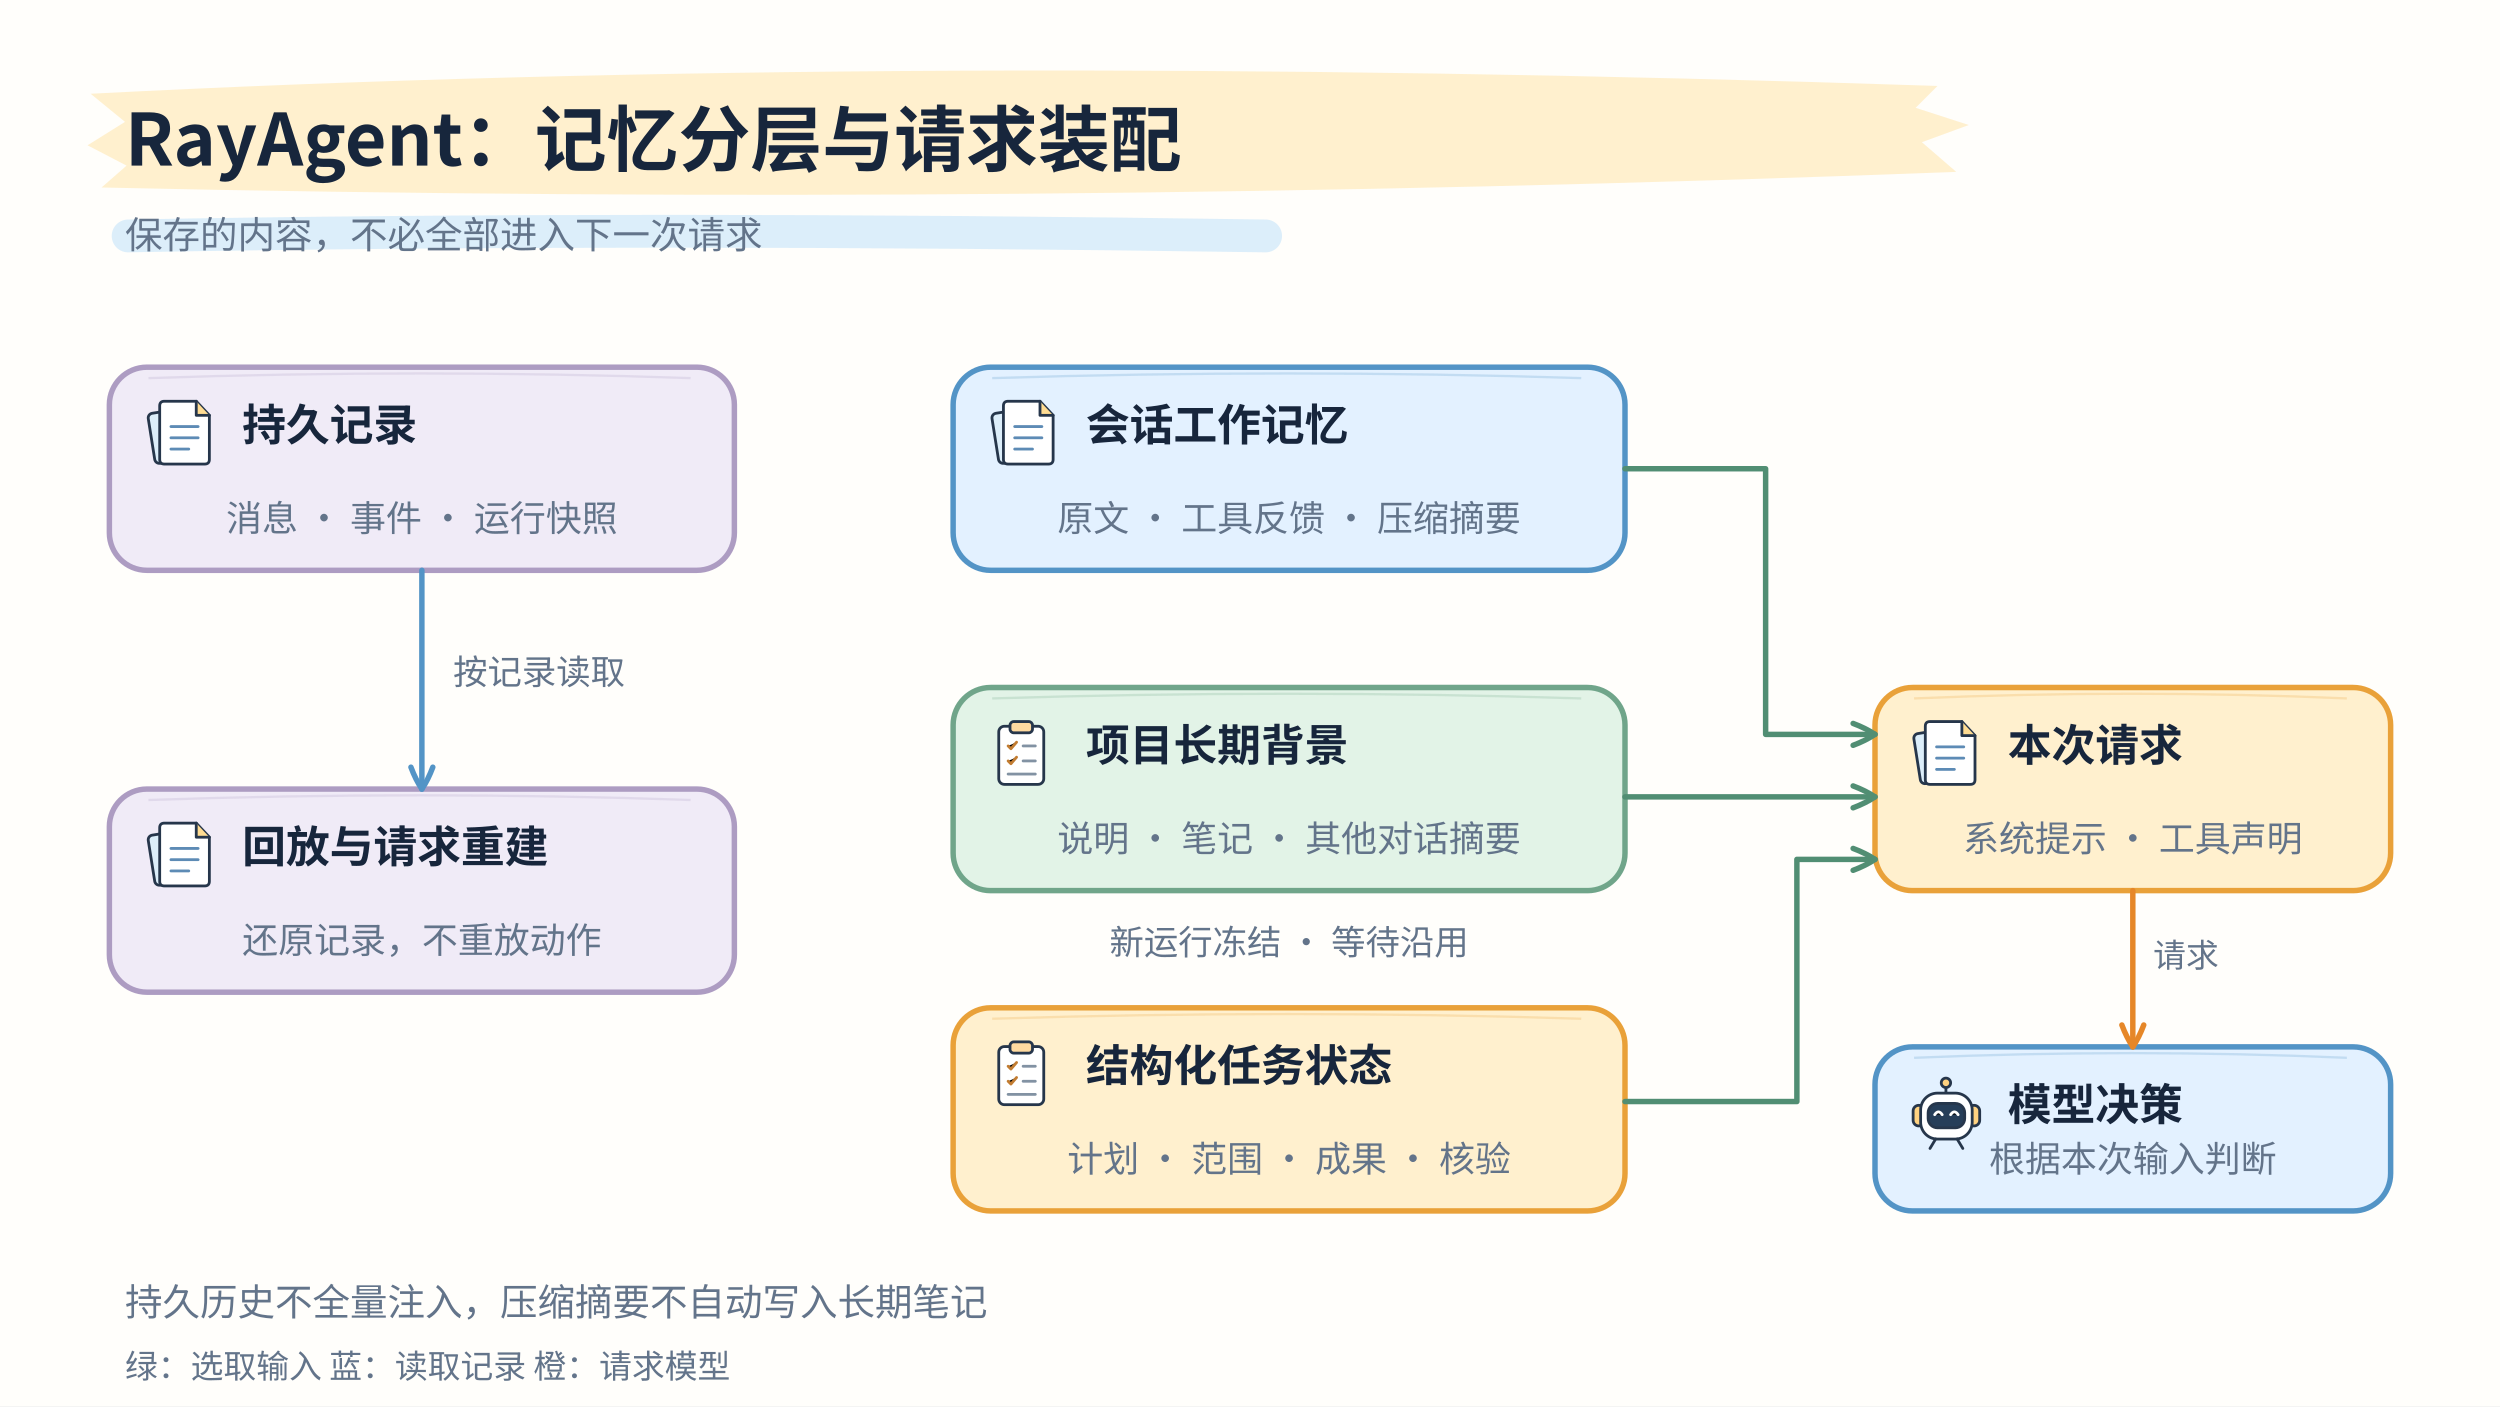
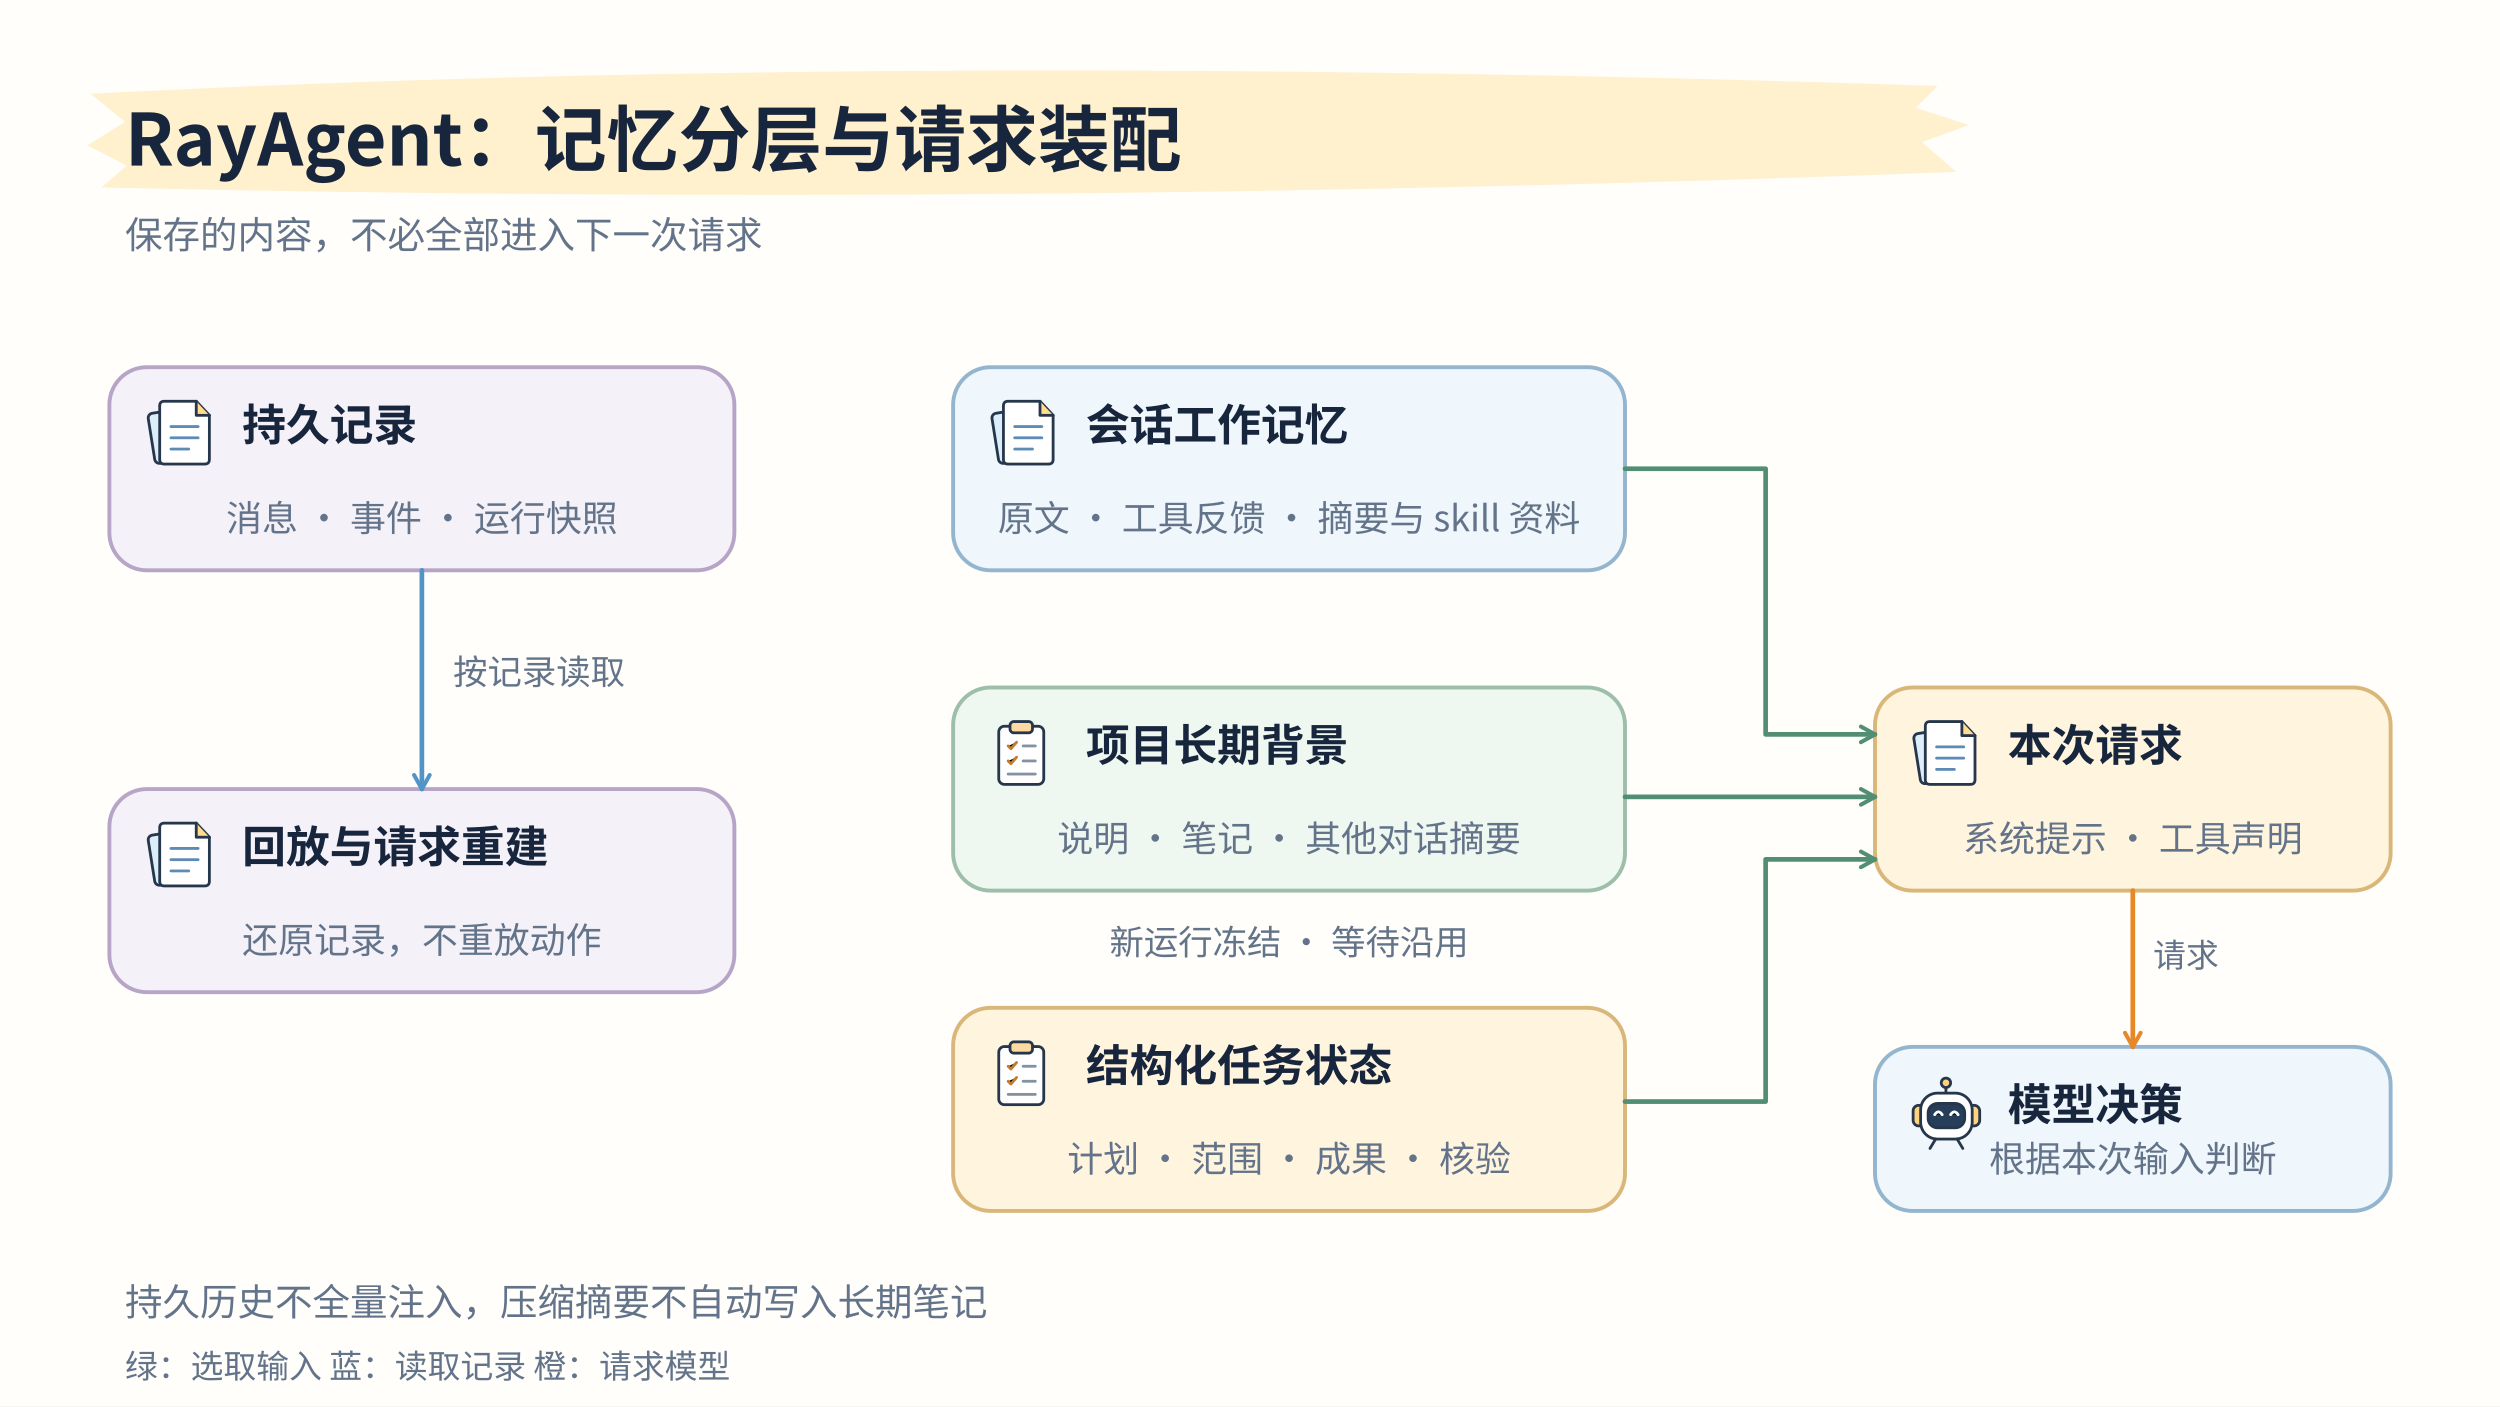
- <svg xmlns="http://www.w3.org/2000/svg" width="1600" height="900" viewBox="0 0 1600 900" role="img" aria-labelledby="title desc">
+ <svg xmlns="http://www.w3.org/2000/svg" width="1600" height="900" viewBox="0 0 1600 900" role="img" aria-labelledby="title desc" data-generator="fireworks-tech-graph" data-quality-profile="showcase">
  <style>text {font-family:'PingFang SC','Hiragino Sans GB','Noto Sans CJK SC','Noto Sans SC','Source Han Sans SC','Songti SC','Microsoft YaHei','Helvetica Neue',Helvetica,Arial,sans-serif;fill:#17263c} .sub {fill:#63748a}</style>
  <defs>
-     <marker id="arrow-orange" markerUnits="userSpaceOnUse" markerWidth="20" markerHeight="20" refX="17" refY="10" orient="auto">
-       <path d="M3 3Q11 6 17 10Q11 14 3 17" fill="none" stroke="#e68728" stroke-width="3.5" stroke-linecap="round" stroke-linejoin="round" />
+     <marker id="arrow-orange" markerUnits="userSpaceOnUse" markerWidth="14" markerHeight="14" refX="12" refY="7" orient="auto">
+       <path d="M3 2L12 7L3 12" fill="none" stroke="#e68728" stroke-width="2.6" stroke-linecap="round" stroke-linejoin="round" />
    </marker>
-     <marker id="arrow-blue" markerUnits="userSpaceOnUse" markerWidth="20" markerHeight="20" refX="17" refY="10" orient="auto">
-       <path d="M3 3Q11 6 17 10Q11 14 3 17" fill="none" stroke="#5394c6" stroke-width="3.5" stroke-linecap="round" stroke-linejoin="round" />
+     <marker id="arrow-blue" markerUnits="userSpaceOnUse" markerWidth="14" markerHeight="14" refX="12" refY="7" orient="auto">
+       <path d="M3 2L12 7L3 12" fill="none" stroke="#5394c6" stroke-width="2.6" stroke-linecap="round" stroke-linejoin="round" />
    </marker>
-     <marker id="arrow-green" markerUnits="userSpaceOnUse" markerWidth="20" markerHeight="20" refX="17" refY="10" orient="auto">
-       <path d="M3 3Q11 6 17 10Q11 14 3 17" fill="none" stroke="#518e73" stroke-width="3.5" stroke-linecap="round" stroke-linejoin="round" />
+     <marker id="arrow-green" markerUnits="userSpaceOnUse" markerWidth="14" markerHeight="14" refX="12" refY="7" orient="auto">
+       <path d="M3 2L12 7L3 12" fill="none" stroke="#518e73" stroke-width="2.6" stroke-linecap="round" stroke-linejoin="round" />
    </marker>
-     <marker id="arrow-purple" markerUnits="userSpaceOnUse" markerWidth="20" markerHeight="20" refX="17" refY="10" orient="auto">
-       <path d="M3 3Q11 6 17 10Q11 14 3 17" fill="none" stroke="#9980b5" stroke-width="3.5" stroke-linecap="round" stroke-linejoin="round" />
+     <marker id="arrow-purple" markerUnits="userSpaceOnUse" markerWidth="14" markerHeight="14" refX="12" refY="7" orient="auto">
+       <path d="M3 2L12 7L3 12" fill="none" stroke="#9980b5" stroke-width="2.6" stroke-linecap="round" stroke-linejoin="round" />
    </marker>
-     <marker id="arrow-red" markerUnits="userSpaceOnUse" markerWidth="20" markerHeight="20" refX="17" refY="10" orient="auto">
-       <path d="M3 3Q11 6 17 10Q11 14 3 17" fill="none" stroke="#c66968" stroke-width="3.5" stroke-linecap="round" stroke-linejoin="round" />
+     <marker id="arrow-red" markerUnits="userSpaceOnUse" markerWidth="14" markerHeight="14" refX="12" refY="7" orient="auto">
+       <path d="M3 2L12 7L3 12" fill="none" stroke="#c66968" stroke-width="2.6" stroke-linecap="round" stroke-linejoin="round" />
    </marker>
  </defs>
  <rect width="1600" height="900" fill="#fffefb" data-graph-role="background" />
  <path d="M58 60Q580 33 1240 55L1226 69L1260 80L1230 91L1252 110Q650 133 65 120L81 106L56 93L80 78Z" fill="#fff0ce" data-graph-role="decoration" />
-   <text x="80" y="106" font-size="46" text-anchor="start" font-weight="700" class="">RayAgent：记忆分层与请求装配</text>
-   <path d="M82 151Q410 145 810 151" stroke="#dceefa" stroke-width="21" stroke-linecap="round" data-graph-role="decoration" />
-   <text x="80" y="159" font-size="24" text-anchor="start" font-weight="400" class="sub">保存的内容，不必全部进入下一次请求</text>
-   <rect id="events" data-graph-role="node" x="70" y="235" width="400" height="130" rx="24" fill="#f0ebf7" stroke="#ad9cc2" stroke-width="3.5" />
-   <path data-graph-role="decoration" d="M95 242Q270.0 236 442 242" fill="none" stroke="#ad9cc2" stroke-width="1.5" opacity=".23" />
+   <text x="80" y="106" font-size="46" text-anchor="start" font-weight="700" class="" data-graph-role="label">RayAgent：记忆分层与请求装配</text>
+   <text x="80" y="159" font-size="24" text-anchor="start" font-weight="400" class="sub" data-graph-role="label">保存的内容，不必全部进入下一次请求</text>
+   <rect id="events" data-graph-role="node" x="70" y="235" width="400" height="130" rx="24" fill="#f5f1f9" stroke="#b6a5c7" stroke-width="2.5" />
  <g transform="translate(92 255) scale(0.6)" stroke="#26364b" stroke-width="3" stroke-linecap="round" stroke-linejoin="round" data-graph-role="decoration">
    <rect x="8" y="13" width="42" height="54" rx="5" fill="#dceefa" transform="rotate(-9 29 40)" />
    <path d="M22 3H56L70 18V65Q70 70 65 70H22Q17 70 17 65V8Q17 3 22 3Z" fill="#fff" />
    <path d="M56 3V18H70" fill="#ffdc92" />
    <path d="M29 30H58M29 42H58M29 54H48" stroke="#5d8bb5" />
  </g>
-   <text x="155" y="282" font-size="28" text-anchor="start" font-weight="700" class="">持久记录</text>
-   <text x="270.0" y="340" font-size="23" text-anchor="middle" font-weight="400" class="sub">消息 · 事件 · 运行快照</text>
-   <rect id="replay" data-graph-role="node" x="70" y="505" width="400" height="130" rx="24" fill="#f0ebf7" stroke="#ad9cc2" stroke-width="3.5" />
-   <path data-graph-role="decoration" d="M95 512Q270.0 506 442 512" fill="none" stroke="#ad9cc2" stroke-width="1.5" opacity=".23" />
+   <text x="155" y="282" font-size="28" text-anchor="start" font-weight="700" class="" data-graph-role="decoration" data-owner="events">持久记录</text>
+   <text x="270.0" y="340" font-size="23" text-anchor="middle" font-weight="400" class="sub" data-graph-role="decoration" data-owner="events">消息 · 事件 · 运行快照</text>
+   <rect id="replay" data-graph-role="node" x="70" y="505" width="400" height="130" rx="24" fill="#f5f1f9" stroke="#b6a5c7" stroke-width="2.5" />
  <g transform="translate(92 525) scale(0.6)" stroke="#26364b" stroke-width="3" stroke-linecap="round" stroke-linejoin="round" data-graph-role="decoration">
    <rect x="8" y="13" width="42" height="54" rx="5" fill="#dceefa" transform="rotate(-9 29 40)" />
    <path d="M22 3H56L70 18V65Q70 70 65 70H22Q17 70 17 65V8Q17 3 22 3Z" fill="#fff" />
    <path d="M56 3V18H70" fill="#ffdc92" />
    <path d="M29 30H58M29 42H58M29 54H48" stroke="#5d8bb5" />
  </g>
-   <text x="155" y="552" font-size="28" text-anchor="start" font-weight="700" class="">回放与请求重建</text>
-   <text x="270.0" y="610" font-size="23" text-anchor="middle" font-weight="400" class="sub">还原记录，不重放动作</text>
-   <rect id="working" data-graph-role="node" x="610" y="235" width="430" height="130" rx="24" fill="#e3f1ff" stroke="#5394c6" stroke-width="3.5" />
-   <path data-graph-role="decoration" d="M635 242Q825.0 236 1012 242" fill="none" stroke="#5394c6" stroke-width="1.5" opacity=".23" />
+   <text x="155" y="552" font-size="28" text-anchor="start" font-weight="700" class="" data-graph-role="decoration" data-owner="replay">回放与请求重建</text>
+   <text x="270.0" y="610" font-size="23" text-anchor="middle" font-weight="400" class="sub" data-graph-role="decoration" data-owner="replay">还原记录，不重放动作</text>
+   <rect id="working" data-graph-role="node" x="610" y="235" width="430" height="130" rx="24" fill="#eff6fc" stroke="#94b5ce" stroke-width="2.5" />
  <g transform="translate(632 255) scale(0.6)" stroke="#26364b" stroke-width="3" stroke-linecap="round" stroke-linejoin="round" data-graph-role="decoration">
    <rect x="8" y="13" width="42" height="54" rx="5" fill="#dceefa" transform="rotate(-9 29 40)" />
    <path d="M22 3H56L70 18V65Q70 70 65 70H22Q17 70 17 65V8Q17 3 22 3Z" fill="#fff" />
    <path d="M56 3V18H70" fill="#ffdc92" />
    <path d="M29 30H58M29 42H58M29 54H48" stroke="#5d8bb5" />
  </g>
-   <text x="695" y="282" font-size="28" text-anchor="start" font-weight="700" class="">会话工作记忆</text>
-   <text x="825.0" y="340" font-size="23" text-anchor="middle" font-weight="400" class="sub">原文 · 工具反馈 · 压缩摘要</text>
-   <rect id="project" data-graph-role="node" x="610" y="440" width="430" height="130" rx="24" fill="#e2f3e7" stroke="#70a58a" stroke-width="3.5" />
-   <path data-graph-role="decoration" d="M635 447Q825.0 441 1012 447" fill="none" stroke="#70a58a" stroke-width="1.5" opacity=".23" />
+   <text x="695" y="282" font-size="28" text-anchor="start" font-weight="700" class="" data-graph-role="decoration" data-owner="working">会话工作记忆</text>
+   <text x="825.0" y="340" font-size="23" text-anchor="middle" font-weight="400" class="sub" data-graph-role="decoration" data-owner="working">原文 · 工具反馈 · 摘要与 skill 资料</text>
+   <rect id="project" data-graph-role="node" x="610" y="440" width="430" height="130" rx="24" fill="#eef7f0" stroke="#9dbfa9" stroke-width="2.5" />
  <g transform="translate(632 460) scale(0.6)" stroke="#26364b" stroke-width="3" stroke-linecap="round" stroke-linejoin="round" data-graph-role="decoration">
    <rect x="12" y="8" width="48" height="62" rx="6" fill="#fff" />
    <rect x="24" y="3" width="24" height="12" rx="4" fill="#ffdaa0" />
    <path d="M22 29L25 32L31 25M22 45L25 48L31 41" stroke="#c27c31" />
    <path d="M38 29H51M38 45H51M22 59H51" stroke="#8292a3" />
  </g>
-   <text x="695" y="487" font-size="28" text-anchor="start" font-weight="700" class="">项目长期背景</text>
-   <text x="825.0" y="545" font-size="23" text-anchor="middle" font-weight="400" class="sub">说明 · 笔记 · 其他对话摘要</text>
-   <rect id="state" data-graph-role="node" x="610" y="645" width="430" height="130" rx="24" fill="#fff0ce" stroke="#e9a139" stroke-width="3.5" />
-   <path data-graph-role="decoration" d="M635 652Q825.0 646 1012 652" fill="none" stroke="#e9a139" stroke-width="1.5" opacity=".23" />
+   <text x="695" y="487" font-size="28" text-anchor="start" font-weight="700" class="" data-graph-role="decoration" data-owner="project">项目长期背景</text>
+   <text x="825.0" y="545" font-size="23" text-anchor="middle" font-weight="400" class="sub" data-graph-role="decoration" data-owner="project">说明 · 笔记 · 其他对话摘要</text>
+   <rect id="state" data-graph-role="node" x="610" y="645" width="430" height="130" rx="24" fill="#fff5df" stroke="#d9b779" stroke-width="2.5" />
  <g transform="translate(632 665) scale(0.6)" stroke="#26364b" stroke-width="3" stroke-linecap="round" stroke-linejoin="round" data-graph-role="decoration">
    <rect x="12" y="8" width="48" height="62" rx="6" fill="#fff" />
    <rect x="24" y="3" width="24" height="12" rx="4" fill="#ffdaa0" />
    <path d="M22 29L25 32L31 25M22 45L25 48L31 41" stroke="#c27c31" />
    <path d="M38 29H51M38 45H51M22 59H51" stroke="#8292a3" />
  </g>
-   <text x="695" y="692" font-size="28" text-anchor="start" font-weight="700" class="">结构化任务状态</text>
-   <text x="825.0" y="750" font-size="23" text-anchor="middle" font-weight="400" class="sub">计划 · 范围 · 成果 · 核验</text>
-   <rect id="request" data-graph-role="node" x="1200" y="440" width="330" height="130" rx="24" fill="#fff0ce" stroke="#e9a139" stroke-width="3.5" />
-   <path data-graph-role="decoration" d="M1225 447Q1365.0 441 1502 447" fill="none" stroke="#e9a139" stroke-width="1.5" opacity=".23" />
+   <text x="695" y="692" font-size="28" text-anchor="start" font-weight="700" class="" data-graph-role="decoration" data-owner="state">结构化任务状态</text>
+   <text x="825.0" y="750" font-size="23" text-anchor="middle" font-weight="400" class="sub" data-graph-role="decoration" data-owner="state">计划 · 范围 · 成果 · 核验</text>
+   <rect id="request" data-graph-role="node" x="1200" y="440" width="330" height="130" rx="24" fill="#fff5df" stroke="#d9b779" stroke-width="2.5" />
  <g transform="translate(1222 460) scale(0.6)" stroke="#26364b" stroke-width="3" stroke-linecap="round" stroke-linejoin="round" data-graph-role="decoration">
    <rect x="8" y="13" width="42" height="54" rx="5" fill="#dceefa" transform="rotate(-9 29 40)" />
    <path d="M22 3H56L70 18V65Q70 70 65 70H22Q17 70 17 65V8Q17 3 22 3Z" fill="#fff" />
    <path d="M56 3V18H70" fill="#ffdc92" />
    <path d="M29 30H58M29 42H58M29 54H48" stroke="#5d8bb5" />
  </g>
-   <text x="1285" y="487" font-size="28" text-anchor="start" font-weight="700" class="">本次请求</text>
-   <text x="1365.0" y="545" font-size="23" text-anchor="middle" font-weight="400" class="sub">系统提示 · 工具声明</text>
-   <rect id="model" data-graph-role="node" x="1200" y="670" width="330" height="105" rx="24" fill="#e3f1ff" stroke="#5394c6" stroke-width="3.5" />
-   <path data-graph-role="decoration" d="M1225 677Q1365.0 671 1502 677" fill="none" stroke="#5394c6" stroke-width="1.5" opacity=".23" />
+   <text x="1285" y="487" font-size="28" text-anchor="start" font-weight="700" class="" data-graph-role="decoration" data-owner="request">本次请求</text>
+   <text x="1365.0" y="545" font-size="23" text-anchor="middle" font-weight="400" class="sub" data-graph-role="decoration" data-owner="request">系统提示 · 工具声明</text>
+   <rect id="model" data-graph-role="node" x="1200" y="670" width="330" height="105" rx="24" fill="#eff6fc" stroke="#94b5ce" stroke-width="2.5" />
  <g transform="translate(1222 690) scale(0.6)" stroke="#26364b" stroke-width="3" stroke-linecap="round" stroke-linejoin="round" data-graph-role="decoration">
    <path d="M39 16V7" />
    <circle cx="39" cy="5" r="5" fill="#ffd280" />
    <rect x="4" y="29" width="12" height="22" rx="6" fill="#ffd280" />
    <rect x="63" y="29" width="12" height="22" rx="6" fill="#ffd280" />
    <rect x="12" y="16" width="55" height="49" rx="18" fill="#fff" />
    <rect x="20" y="27" width="39" height="26" rx="10" fill="#263e59" />
    <path d="M27 39Q31 33 35 39M44 39Q48 33 52 39" stroke="#fff" />
    <path d="M28 65L22 75M51 65L57 75" />
  </g>
-   <text x="1285" y="717" font-size="28" text-anchor="start" font-weight="700" class="">模型决策</text>
-   <text x="1365.0" y="750" font-size="23" text-anchor="middle" font-weight="400" class="sub">根据本次输入判断</text>
-   <path id="events-replay" data-graph-role="edge" d="M270 365 V505" fill="none" stroke="#5394c6" stroke-width="3.5" stroke-linecap="round" stroke-linejoin="round" marker-end="url(#arrow-blue)" />
-   <text x="290" y="438" font-size="22" text-anchor="start" font-weight="400" class="sub">按记录读取</text>
-   <path id="working-request" data-graph-role="edge" d="M1040 300 H1130 V470 H1200" fill="none" stroke="#518e73" stroke-width="3.5" stroke-linecap="round" stroke-linejoin="round" marker-end="url(#arrow-green)" />
-   <path id="project-request" data-graph-role="edge" d="M1040 510 H1200" fill="none" stroke="#518e73" stroke-width="3.5" stroke-linecap="round" stroke-linejoin="round" marker-end="url(#arrow-green)" />
-   <path id="state-request" data-graph-role="edge" d="M1040 705 H1150 V550 H1200" fill="none" stroke="#518e73" stroke-width="3.5" stroke-linecap="round" stroke-linejoin="round" marker-end="url(#arrow-green)" />
-   <path id="request-model" data-graph-role="edge" d="M1365 570 V670" fill="none" stroke="#e68728" stroke-width="3.5" stroke-linecap="round" stroke-linejoin="round" marker-end="url(#arrow-orange)" />
-   <text x="825" y="611" font-size="22" text-anchor="middle" font-weight="400" class="sub">新运行冻结 · 等待沿用</text>
-   <text x="1378" y="619" font-size="21" text-anchor="start" font-weight="400" class="sub">请求</text>
-   <text x="80" y="842" font-size="24" text-anchor="start" font-weight="400" class="sub">持久历史不全量注入，压缩摘要不自动写入长期笔记</text>
-   <text x="80" y="882" font-size="21" text-anchor="start" font-weight="400" class="sub">绿：选取输入    蓝：读取记录    橙：请求模型</text>
+   <text x="1285" y="717" font-size="28" text-anchor="start" font-weight="700" class="" data-graph-role="decoration" data-owner="model">模型决策</text>
+   <text x="1365.0" y="750" font-size="23" text-anchor="middle" font-weight="400" class="sub" data-graph-role="decoration" data-owner="model">根据本次输入判断</text>
+   <path id="events-replay" data-graph-role="edge" d="M270 365 V505" fill="none" stroke="#5394c6" stroke-width="3" stroke-linecap="round" stroke-linejoin="round" marker-end="url(#arrow-blue)" />
+   <text x="290" y="438" font-size="22" text-anchor="start" font-weight="400" class="sub" data-graph-role="label">按记录读取</text>
+   <path id="working-request" data-graph-role="edge" d="M1040 300 H1130 V470 H1200" fill="none" stroke="#518e73" stroke-width="3" stroke-linecap="round" stroke-linejoin="round" marker-end="url(#arrow-green)" />
+   <path id="project-request" data-graph-role="edge" d="M1040 510 H1200" fill="none" stroke="#518e73" stroke-width="3" stroke-linecap="round" stroke-linejoin="round" marker-end="url(#arrow-green)" />
+   <path id="state-request" data-graph-role="edge" d="M1040 705H1130V550H1200" fill="none" stroke="#518e73" stroke-width="3" stroke-linecap="round" stroke-linejoin="round" marker-end="url(#arrow-green)" />
+   <path id="request-model" data-graph-role="edge" d="M1365 570 V670" fill="none" stroke="#e68728" stroke-width="3" stroke-linecap="round" stroke-linejoin="round" marker-end="url(#arrow-orange)" />
+   <text x="825" y="611" font-size="22" text-anchor="middle" font-weight="400" class="sub" data-graph-role="label">新运行冻结 · 等待沿用</text>
+   <text x="1378" y="619" font-size="21" text-anchor="start" font-weight="400" class="sub" data-graph-role="label">请求</text>
+   <text x="80" y="842" font-size="24" text-anchor="start" font-weight="400" class="sub" data-graph-role="label">持久历史不全量注入，压缩摘要不自动写入长期笔记</text>
+   <text x="80" y="882" font-size="21" text-anchor="start" font-weight="400" class="sub" data-graph-role="label">绿：选取输入    蓝：读取记录    橙：请求模型</text>
</svg>
